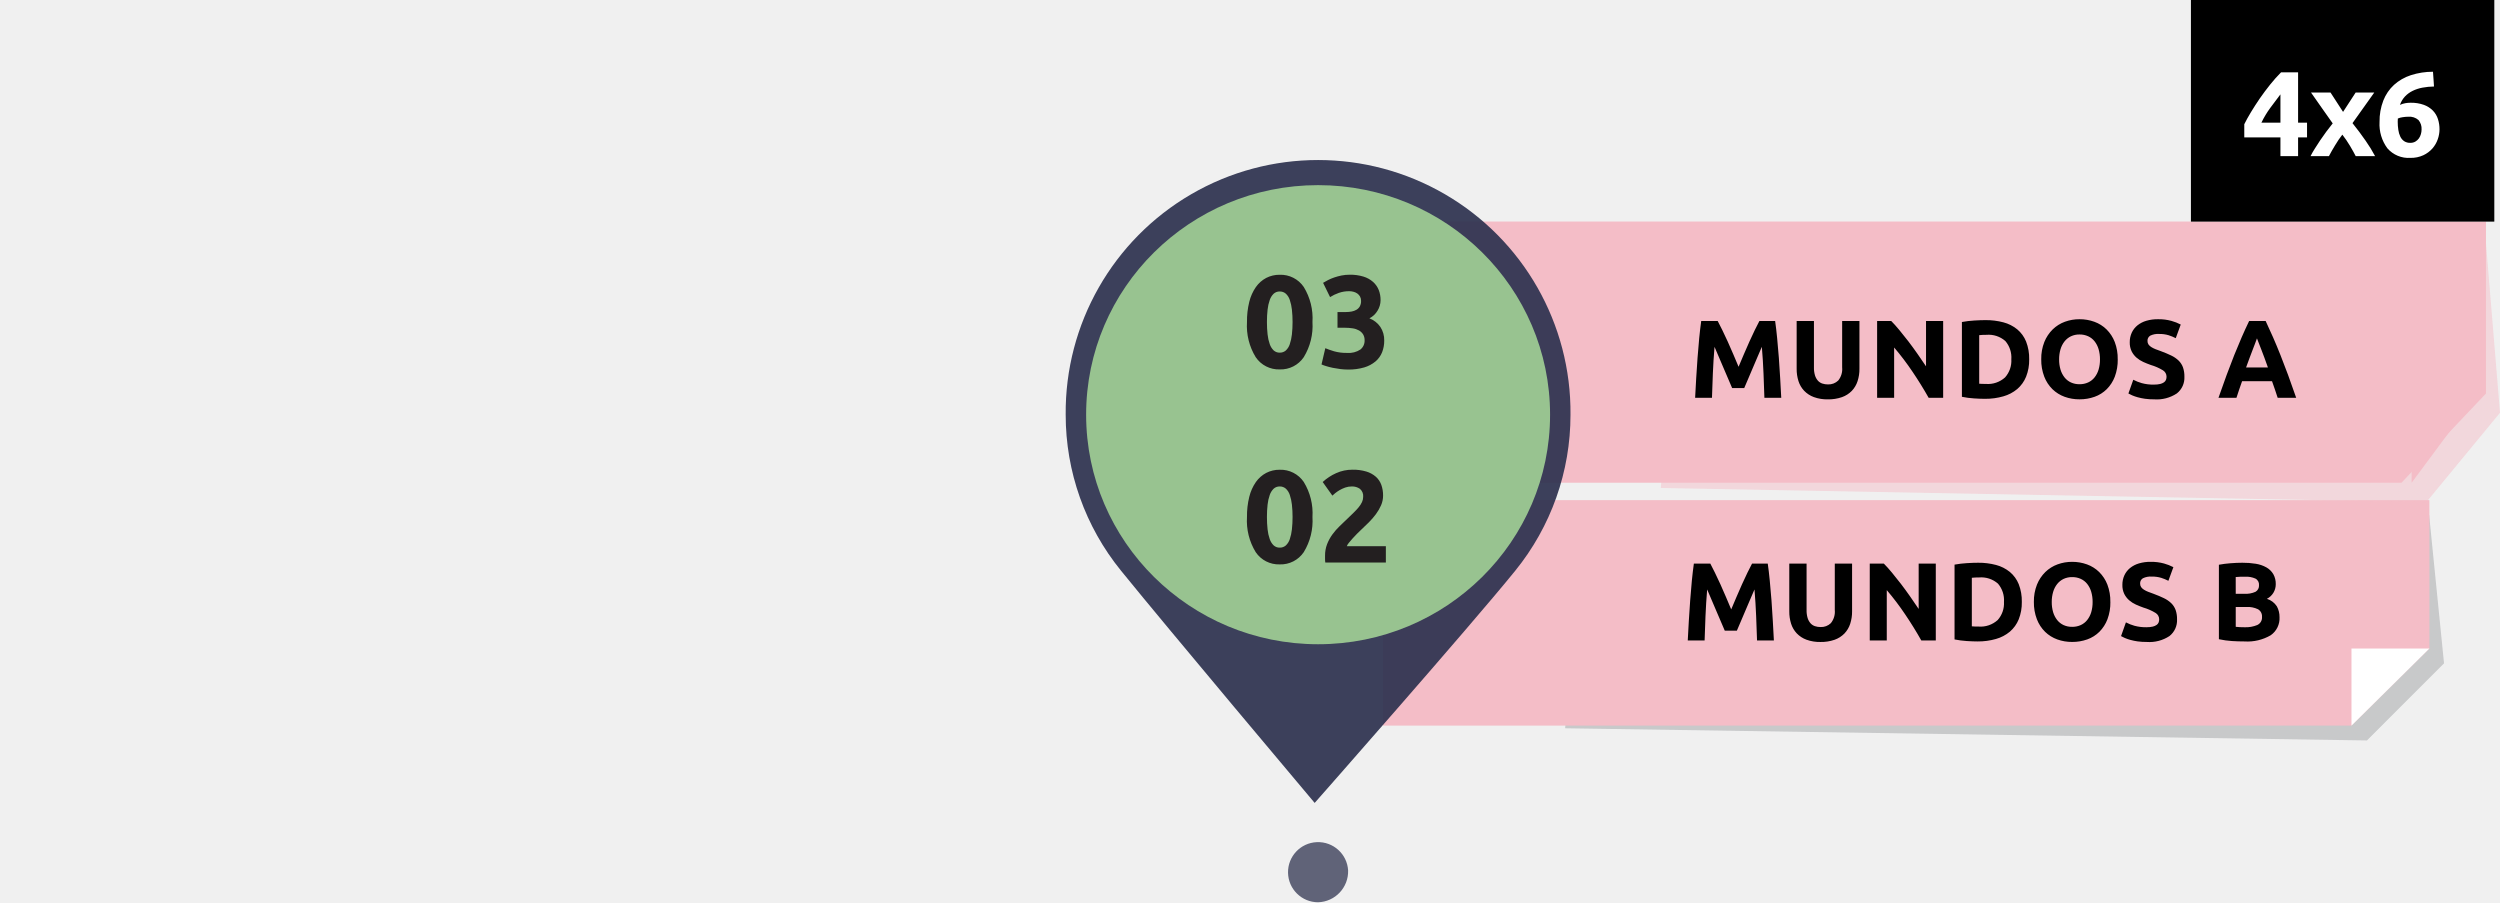
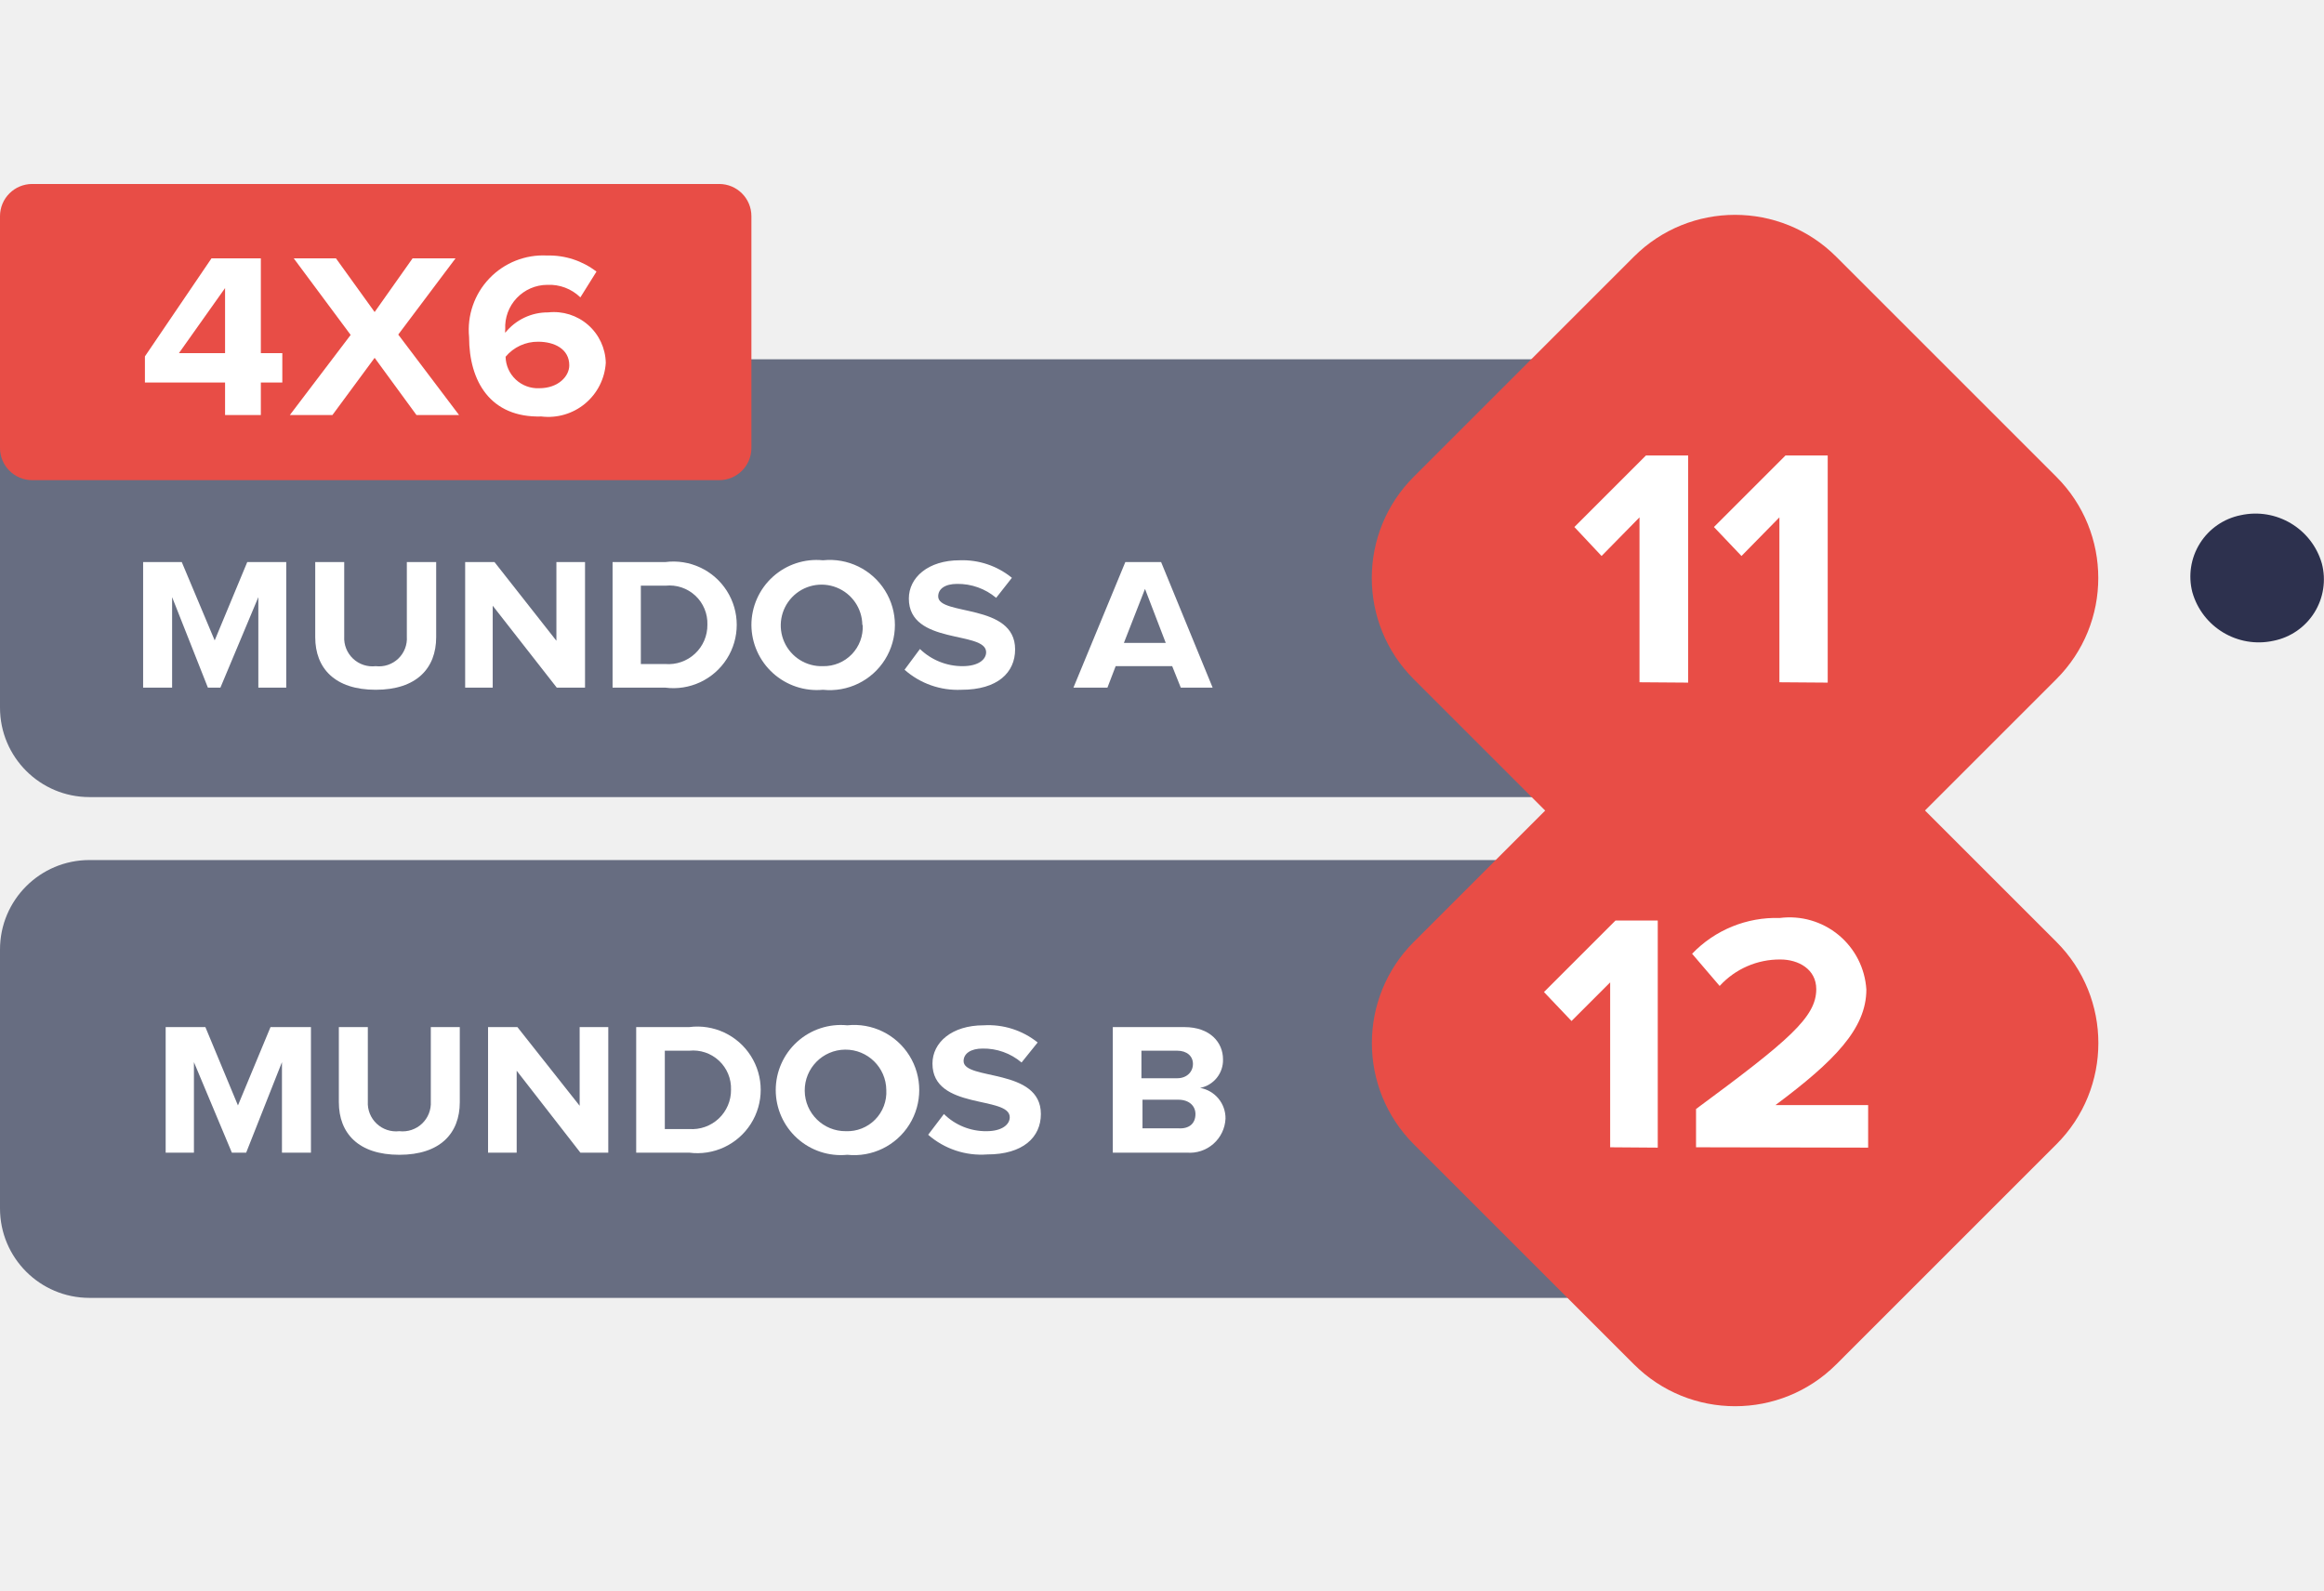
- <svg xmlns="http://www.w3.org/2000/svg" width="248.113" height="89.546" viewBox="0 0 248.113 89.546">
-   <g id="mundos" transform="translate(-425.915 -95.114)">
-     <g id="Group_67" data-name="Group 67" transform="translate(563.163 144.747)">
-       <path id="Path_66" data-name="Path 66" d="M317.14,327.653l-79.576-1.209,2.1-21.17h83.648L324.79,320Z" transform="translate(-219.48 -303.799)" fill="#9fa1a4" opacity="0.5" />
-       <path id="Path_67" data-name="Path 67" d="M325,326.944H228.878V304.566H332.735v14.728Z" transform="translate(-228.878 -304.566)" fill="#f4bdc7" />
-       <path id="Path_68" data-name="Path 68" d="M275.049,311.64v7.651l7.731-7.651Z" transform="translate(-178.923 -296.912)" fill="#fff" />
-     </g>
-     <g id="Group_20" data-name="Group 20" transform="translate(553.75 178.334)" opacity="0.92">
-       <g id="Group_19" data-name="Group 19">
-         <path id="Path_27" data-name="Path 27" d="M374.811,48.227a2.985,2.985,0,1,0-2.982,3.16,3.075,3.075,0,0,0,2.982-3.16Z" transform="translate(-368.851 -45.061)" fill="#2d314e" opacity="0.8" />
-       </g>
-     </g>
-     <g id="Group_42" data-name="Group 42" transform="translate(559.915 117.099)">
-       <path id="Path_55" data-name="Path 55" d="M455.792,46.869l-75.979-1.4,2.008-24.527h79.866L463.1,38Z" transform="translate(-348.987 -19.022)" fill="#f4bdc7" opacity="0.5" />
-       <path id="Path_56" data-name="Path 56" d="M475.459,46.16H371.128V20.233H483.851V37.3Z" transform="translate(-371.128 -20.233)" fill="#f4bdc7" />
-       <path id="Path_57" data-name="Path 57" d="M417.3,27.307v9.951l7.382-9.951Z" transform="translate(-311.958 -11.331)" fill="#f4bdc7" />
-     </g>
-     <g id="Group_44" data-name="Group 44" transform="translate(631.555 95.114)">
-       <g id="Group_43" data-name="Group 43" transform="translate(11.799)">
-         <rect id="Rectangle_26" data-name="Rectangle 26" width="30.11" height="21.994" />
-         <path id="_4x6" data-name="4x6" d="M3.828-6.132q-.468.612-1,1.332a9.147,9.147,0,0,0-.888,1.476H3.828ZM5.58-8.316v4.992h.888V-1.86H5.58V0H3.828V-1.86H.24V-3.168Q.5-3.7.9-4.362T1.782-5.73q.486-.7,1.026-1.374a15,15,0,0,1,1.08-1.212Zm4.464,3.924,1.248-1.92H13.14L10.98-3.276q.72.9,1.308,1.752A14.425,14.425,0,0,1,13.224,0H11.3l-.24-.45q-.144-.27-.324-.564T10.362-1.6q-.2-.294-.39-.534-.18.228-.366.5t-.354.558q-.168.282-.33.558T8.64,0H6.816a7.862,7.862,0,0,1,.4-.708q.252-.408.546-.846t.618-.876q.324-.438.636-.822-.54-.756-1.08-1.53L6.864-6.312H8.8Zm6.468.48a3.579,3.579,0,0,0-.564.048,1.662,1.662,0,0,0-.468.132q0,.048-.006.144t-.006.168a5.287,5.287,0,0,0,.06.816,2.286,2.286,0,0,0,.2.672,1.149,1.149,0,0,0,.384.45,1.049,1.049,0,0,0,.6.162.974.974,0,0,0,.51-.126,1.154,1.154,0,0,0,.348-.318,1.353,1.353,0,0,0,.2-.426,1.656,1.656,0,0,0,.066-.45,1.335,1.335,0,0,0-.306-.942A1.35,1.35,0,0,0,16.512-3.912ZM16.74-5.3a3.7,3.7,0,0,1,1.326.21,2.438,2.438,0,0,1,.894.57,2.148,2.148,0,0,1,.5.84,3.28,3.28,0,0,1,.156,1.02,3.005,3.005,0,0,1-.174.984,2.749,2.749,0,0,1-.528.912,2.766,2.766,0,0,1-.9.672,2.935,2.935,0,0,1-1.29.264,2.782,2.782,0,0,1-2.28-.948,4,4,0,0,1-.78-2.616A5.654,5.654,0,0,1,14.04-5.52,4.187,4.187,0,0,1,15.1-7.074a4.635,4.635,0,0,1,1.668-.96,7.085,7.085,0,0,1,2.2-.342Q19-8,19.02-7.65t.048.738a6.823,6.823,0,0,0-1.146.114,3.8,3.8,0,0,0-.972.318,2.66,2.66,0,0,0-.762.558,2.388,2.388,0,0,0-.5.834,2.22,2.22,0,0,1,.54-.168A3.021,3.021,0,0,1,16.74-5.3Z" transform="translate(5.055 15.497)" fill="#fff" />
-       </g>
-     </g>
-     <ellipse id="Ellipse_10" data-name="Ellipse 10" cx="23.022" cy="22.782" rx="23.022" ry="22.782" transform="translate(533.708 113.488)" fill="#eee9de" />
-     <path id="Path_58" data-name="Path 58" d="M410.8,45.163a25.051,25.051,0,1,0-50.1,0,24.513,24.513,0,0,0,5.5,15.492c4.59,5.668,19.211,23.037,19.211,23.037s15.308-17.369,19.9-23.037A24.53,24.53,0,0,0,410.8,45.163Z" transform="translate(170.979 91.108)" fill="#2d314e" opacity="0.92" />
-     <path id="MUNDOS_A" data-name="MUNDOS A" d="M2.9-7.623q.2.363.457.9T3.9-5.571q.28.622.556,1.27L4.972-3.08,5.489-4.3q.275-.649.555-1.27t.539-1.155q.258-.533.457-.9H8.6q.11.759.2,1.7T8.97-3.966q.071,1.018.132,2.041T9.207,0H7.535Q7.5-1.111,7.447-2.42T7.282-5.06q-.2.462-.44,1.023T6.363-2.915q-.237.561-.456,1.072t-.374.875h-1.2q-.154-.363-.374-.875T3.5-2.915q-.237-.561-.479-1.122T2.585-5.06q-.11,1.331-.165,2.64T2.332,0H.66Q.7-.9.765-1.925T.9-3.966q.072-1.018.165-1.958t.2-1.7ZM13.827.154a3.839,3.839,0,0,1-1.386-.226A2.582,2.582,0,0,1,11.478-.7a2.5,2.5,0,0,1-.561-.957,3.932,3.932,0,0,1-.181-1.227V-7.623h1.716v4.6a2.586,2.586,0,0,0,.1.786,1.449,1.449,0,0,0,.286.528,1.021,1.021,0,0,0,.44.292,1.748,1.748,0,0,0,.566.088,1.387,1.387,0,0,0,1.017-.385,1.8,1.8,0,0,0,.391-1.309v-4.6h1.716v4.741a3.876,3.876,0,0,1-.187,1.232,2.521,2.521,0,0,1-.572.963,2.565,2.565,0,0,1-.979.622A4.055,4.055,0,0,1,13.827.154ZM23.837,0q-.737-1.309-1.6-2.585a26.271,26.271,0,0,0-1.826-2.409V0H18.722V-7.623h1.4q.363.363.8.891t.9,1.127q.457.6.907,1.243t.847,1.237v-4.5h1.7V0Zm5.016-1.4q.121.011.28.017t.38.005a2.531,2.531,0,0,0,1.909-.649,2.486,2.486,0,0,0,.621-1.793,2.517,2.517,0,0,0-.594-1.815,2.514,2.514,0,0,0-1.881-.616q-.176,0-.363.006a3.431,3.431,0,0,0-.352.027Zm4.961-2.42a4.456,4.456,0,0,1-.308,1.727,3.2,3.2,0,0,1-.875,1.221,3.73,3.73,0,0,1-1.381.726A6.4,6.4,0,0,1,29.425.1Q28.963.1,28.347.06A8.807,8.807,0,0,1,27.137-.1V-7.524a10.109,10.109,0,0,1,1.238-.148q.643-.039,1.105-.038a6.676,6.676,0,0,1,1.777.22,3.634,3.634,0,0,1,1.369.693,3.08,3.08,0,0,1,.88,1.21A4.584,4.584,0,0,1,33.814-3.817Zm2.97,0A3.465,3.465,0,0,0,36.922-2.8a2.312,2.312,0,0,0,.4.775,1.753,1.753,0,0,0,.632.5,1.993,1.993,0,0,0,.858.176,2,2,0,0,0,.852-.176,1.741,1.741,0,0,0,.638-.5,2.312,2.312,0,0,0,.4-.775,3.465,3.465,0,0,0,.138-1.012,3.521,3.521,0,0,0-.138-1.017,2.305,2.305,0,0,0-.4-.781,1.741,1.741,0,0,0-.638-.5,2,2,0,0,0-.852-.176,1.942,1.942,0,0,0-.858.182,1.808,1.808,0,0,0-.632.506,2.305,2.305,0,0,0-.4.781A3.48,3.48,0,0,0,36.784-3.817Zm5.819,0A4.691,4.691,0,0,1,42.312-2.1a3.54,3.54,0,0,1-.8,1.243,3.274,3.274,0,0,1-1.2.754,4.376,4.376,0,0,1-1.5.253A4.264,4.264,0,0,1,37.334-.1a3.389,3.389,0,0,1-1.21-.754A3.523,3.523,0,0,1,35.31-2.1a4.613,4.613,0,0,1-.3-1.721,4.466,4.466,0,0,1,.308-1.721,3.668,3.668,0,0,1,.83-1.248,3.415,3.415,0,0,1,1.21-.759A4.155,4.155,0,0,1,38.808-7.8a4.264,4.264,0,0,1,1.474.253,3.352,3.352,0,0,1,1.21.759,3.58,3.58,0,0,1,.814,1.248A4.613,4.613,0,0,1,42.6-3.817Zm3.608,2.508a2.475,2.475,0,0,0,.6-.061,1.105,1.105,0,0,0,.38-.165.552.552,0,0,0,.2-.247.882.882,0,0,0,.055-.319.737.737,0,0,0-.352-.622,5.03,5.03,0,0,0-1.21-.533q-.374-.132-.748-.3a2.757,2.757,0,0,1-.671-.429,2.052,2.052,0,0,1-.484-.627,1.964,1.964,0,0,1-.187-.9,2.22,2.22,0,0,1,.2-.951,2.031,2.031,0,0,1,.561-.721,2.567,2.567,0,0,1,.88-.457A3.95,3.95,0,0,1,46.6-7.8a4.748,4.748,0,0,1,1.331.165,4.756,4.756,0,0,1,.924.363l-.495,1.353a4.688,4.688,0,0,0-.709-.292,3.072,3.072,0,0,0-.941-.126,1.725,1.725,0,0,0-.885.17.575.575,0,0,0-.27.523.6.6,0,0,0,.1.352.962.962,0,0,0,.281.258,2.468,2.468,0,0,0,.418.209q.236.093.522.192.594.22,1.034.435a2.761,2.761,0,0,1,.731.5,1.813,1.813,0,0,1,.435.671,2.7,2.7,0,0,1,.143.935,1.986,1.986,0,0,1-.748,1.655,3.61,3.61,0,0,1-2.255.589A6.248,6.248,0,0,1,45.3.094a5.892,5.892,0,0,1-.721-.149,4.133,4.133,0,0,1-.539-.187,4.092,4.092,0,0,1-.379-.187l.484-1.364a4.315,4.315,0,0,0,.841.336A4.365,4.365,0,0,0,46.211-1.309ZM58.476,0q-.121-.4-.27-.814t-.292-.836h-2.97q-.143.418-.292.836T54.384,0H52.6q.429-1.232.814-2.277t.754-1.969Q54.538-5.17,54.9-6t.743-1.623h1.639q.374.792.737,1.623t.731,1.754q.368.924.754,1.969T60.313,0ZM56.419-5.9q-.055.165-.165.451L56-4.785q-.143.374-.313.825t-.347.946h2.167q-.176-.5-.341-.946t-.313-.825q-.148-.374-.258-.66T56.419-5.9Z" transform="translate(593.488 134.595)" />
-     <path id="MUNDOS_B" data-name="MUNDOS B" d="M2.9-7.623q.2.363.457.9T3.9-5.571q.28.622.556,1.27L4.972-3.08,5.489-4.3q.275-.649.555-1.27t.539-1.155q.258-.533.457-.9H8.6q.11.759.2,1.7T8.97-3.966q.071,1.018.132,2.041T9.207,0H7.535Q7.5-1.111,7.447-2.42T7.282-5.06q-.2.462-.44,1.023T6.363-2.915q-.237.561-.456,1.072t-.374.875h-1.2q-.154-.363-.374-.875T3.5-2.915q-.237-.561-.479-1.122T2.585-5.06q-.11,1.331-.165,2.64T2.332,0H.66Q.7-.9.765-1.925T.9-3.966q.072-1.018.165-1.958t.2-1.7ZM13.827.154a3.839,3.839,0,0,1-1.386-.226A2.582,2.582,0,0,1,11.478-.7a2.5,2.5,0,0,1-.561-.957,3.932,3.932,0,0,1-.181-1.227V-7.623h1.716v4.6a2.586,2.586,0,0,0,.1.786,1.449,1.449,0,0,0,.286.528,1.021,1.021,0,0,0,.44.292,1.748,1.748,0,0,0,.566.088,1.387,1.387,0,0,0,1.017-.385,1.8,1.8,0,0,0,.391-1.309v-4.6h1.716v4.741a3.876,3.876,0,0,1-.187,1.232,2.521,2.521,0,0,1-.572.963,2.565,2.565,0,0,1-.979.622A4.055,4.055,0,0,1,13.827.154ZM23.837,0q-.737-1.309-1.6-2.585a26.271,26.271,0,0,0-1.826-2.409V0H18.722V-7.623h1.4q.363.363.8.891t.9,1.127q.457.6.907,1.243t.847,1.237v-4.5h1.7V0Zm5.016-1.4q.121.011.28.017t.38.005a2.531,2.531,0,0,0,1.909-.649,2.486,2.486,0,0,0,.621-1.793,2.517,2.517,0,0,0-.594-1.815,2.514,2.514,0,0,0-1.881-.616q-.176,0-.363.006a3.431,3.431,0,0,0-.352.027Zm4.961-2.42a4.456,4.456,0,0,1-.308,1.727,3.2,3.2,0,0,1-.875,1.221,3.73,3.73,0,0,1-1.381.726A6.4,6.4,0,0,1,29.425.1Q28.963.1,28.347.06A8.807,8.807,0,0,1,27.137-.1V-7.524a10.109,10.109,0,0,1,1.238-.148q.643-.039,1.105-.038a6.676,6.676,0,0,1,1.777.22,3.634,3.634,0,0,1,1.369.693,3.08,3.08,0,0,1,.88,1.21A4.584,4.584,0,0,1,33.814-3.817Zm2.97,0A3.465,3.465,0,0,0,36.922-2.8a2.312,2.312,0,0,0,.4.775,1.753,1.753,0,0,0,.632.5,1.993,1.993,0,0,0,.858.176,2,2,0,0,0,.852-.176,1.741,1.741,0,0,0,.638-.5,2.312,2.312,0,0,0,.4-.775,3.465,3.465,0,0,0,.138-1.012,3.521,3.521,0,0,0-.138-1.017,2.305,2.305,0,0,0-.4-.781,1.741,1.741,0,0,0-.638-.5,2,2,0,0,0-.852-.176,1.942,1.942,0,0,0-.858.182,1.808,1.808,0,0,0-.632.506,2.305,2.305,0,0,0-.4.781A3.48,3.48,0,0,0,36.784-3.817Zm5.819,0A4.691,4.691,0,0,1,42.312-2.1a3.54,3.54,0,0,1-.8,1.243,3.274,3.274,0,0,1-1.2.754,4.376,4.376,0,0,1-1.5.253A4.264,4.264,0,0,1,37.334-.1a3.389,3.389,0,0,1-1.21-.754A3.523,3.523,0,0,1,35.31-2.1a4.613,4.613,0,0,1-.3-1.721,4.466,4.466,0,0,1,.308-1.721,3.668,3.668,0,0,1,.83-1.248,3.415,3.415,0,0,1,1.21-.759A4.155,4.155,0,0,1,38.808-7.8a4.264,4.264,0,0,1,1.474.253,3.352,3.352,0,0,1,1.21.759,3.58,3.58,0,0,1,.814,1.248A4.613,4.613,0,0,1,42.6-3.817Zm3.608,2.508a2.475,2.475,0,0,0,.6-.061,1.105,1.105,0,0,0,.38-.165.552.552,0,0,0,.2-.247.882.882,0,0,0,.055-.319.737.737,0,0,0-.352-.622,5.03,5.03,0,0,0-1.21-.533q-.374-.132-.748-.3a2.757,2.757,0,0,1-.671-.429,2.052,2.052,0,0,1-.484-.627,1.964,1.964,0,0,1-.187-.9,2.22,2.22,0,0,1,.2-.951,2.031,2.031,0,0,1,.561-.721,2.567,2.567,0,0,1,.88-.457A3.95,3.95,0,0,1,46.6-7.8a4.748,4.748,0,0,1,1.331.165,4.756,4.756,0,0,1,.924.363l-.495,1.353a4.688,4.688,0,0,0-.709-.292,3.072,3.072,0,0,0-.941-.126,1.725,1.725,0,0,0-.885.17.575.575,0,0,0-.27.523.6.6,0,0,0,.1.352.962.962,0,0,0,.281.258,2.468,2.468,0,0,0,.418.209q.236.093.522.192.594.22,1.034.435a2.761,2.761,0,0,1,.731.5,1.813,1.813,0,0,1,.435.671,2.7,2.7,0,0,1,.143.935,1.986,1.986,0,0,1-.748,1.655,3.61,3.61,0,0,1-2.255.589A6.248,6.248,0,0,1,45.3.094a5.892,5.892,0,0,1-.721-.149,4.133,4.133,0,0,1-.539-.187,4.092,4.092,0,0,1-.379-.187l.484-1.364a4.315,4.315,0,0,0,.841.336A4.365,4.365,0,0,0,46.211-1.309ZM55.913.1Q55.286.1,54.665.06a8.824,8.824,0,0,1-1.292-.181V-7.513a10.977,10.977,0,0,1,1.155-.148q.627-.049,1.166-.049a7.941,7.941,0,0,1,1.336.1,3.165,3.165,0,0,1,1.051.358,1.873,1.873,0,0,1,.688.665,1.946,1.946,0,0,1,.247,1.017,1.615,1.615,0,0,1-.88,1.441,1.8,1.8,0,0,1,.99.748,2.152,2.152,0,0,1,.264,1.067,2.049,2.049,0,0,1-.875,1.8A4.583,4.583,0,0,1,55.913.1Zm-.869-3.421v1.969q.187.022.407.033t.484.011a2.973,2.973,0,0,0,1.243-.22.816.816,0,0,0,.473-.814.8.8,0,0,0-.4-.754,2.32,2.32,0,0,0-1.133-.225Zm0-1.309h.836a2.329,2.329,0,0,0,1.133-.2.7.7,0,0,0,.341-.655A.672.672,0,0,0,57-6.138a2.262,2.262,0,0,0-1.034-.187q-.22,0-.473.005t-.451.028Z" transform="translate(592.757 158.674)" />
-     <ellipse id="Ellipse_11" data-name="Ellipse 11" cx="23.022" cy="22.782" rx="23.022" ry="22.782" transform="translate(533.708 113.488)" fill="#98c390" />
-     <path id="_03" data-name="03" d="M6.942-4.524a5.974,5.974,0,0,1-.865,3.49A2.768,2.768,0,0,1,3.692.182,2.768,2.768,0,0,1,1.307-1.033a5.974,5.974,0,0,1-.865-3.49,7.953,7.953,0,0,1,.227-2,4.408,4.408,0,0,1,.656-1.469A2.926,2.926,0,0,1,2.353-8.9a2.851,2.851,0,0,1,1.339-.312A2.768,2.768,0,0,1,6.077-8,5.948,5.948,0,0,1,6.942-4.524Zm-1.976,0A10.577,10.577,0,0,0,4.9-5.753a4.421,4.421,0,0,0-.208-.955,1.483,1.483,0,0,0-.39-.624.883.883,0,0,0-.611-.221.859.859,0,0,0-.6.221,1.573,1.573,0,0,0-.39.624,4.159,4.159,0,0,0-.214.955,10.577,10.577,0,0,0-.065,1.229,10.748,10.748,0,0,0,.065,1.235,4.167,4.167,0,0,0,.214.962,1.573,1.573,0,0,0,.39.624.859.859,0,0,0,.6.221A.883.883,0,0,0,4.3-1.7a1.483,1.483,0,0,0,.39-.624A4.428,4.428,0,0,0,4.9-3.289,10.748,10.748,0,0,0,4.966-4.524Zm5.5,4.719A6.405,6.405,0,0,1,9.724.149Q9.334.1,8.97.026T8.307-.143a3.819,3.819,0,0,1-.468-.169l.377-1.612q.338.143.865.306a4.491,4.491,0,0,0,1.307.162A2.072,2.072,0,0,0,11.7-1.794a1.112,1.112,0,0,0,.416-.91,1.1,1.1,0,0,0-.149-.592,1.143,1.143,0,0,0-.409-.39,1.819,1.819,0,0,0-.618-.208,4.71,4.71,0,0,0-.76-.059H9.425v-1.56h.858a2.879,2.879,0,0,0,.552-.052,1.475,1.475,0,0,0,.475-.175.919.919,0,0,0,.332-.338,1.069,1.069,0,0,0,.123-.54.85.85,0,0,0-.1-.429.934.934,0,0,0-.266-.3,1.162,1.162,0,0,0-.377-.175,1.648,1.648,0,0,0-.436-.059,3.06,3.06,0,0,0-1.033.169,4.315,4.315,0,0,0-.865.416L7.995-8.411q.208-.13.488-.273a4.811,4.811,0,0,1,.618-.26,5.643,5.643,0,0,1,.721-.195,4.071,4.071,0,0,1,.813-.078,4.444,4.444,0,0,1,1.372.188,2.578,2.578,0,0,1,.956.533,2.148,2.148,0,0,1,.559.806A2.722,2.722,0,0,1,13.7-6.682a1.99,1.99,0,0,1-.3,1.034,1.972,1.972,0,0,1-.806.76,2.335,2.335,0,0,1,1.085.852,2.362,2.362,0,0,1,.384,1.359,3.1,3.1,0,0,1-.208,1.15,2.32,2.32,0,0,1-.65.91,3.119,3.119,0,0,1-1.125.6A5.425,5.425,0,0,1,10.465.195Z" transform="translate(549.23 131.595)" fill="#231f20" />
-     <path id="_02" data-name="02" d="M6.942-4.524a5.974,5.974,0,0,1-.865,3.49A2.768,2.768,0,0,1,3.692.182,2.768,2.768,0,0,1,1.307-1.033a5.974,5.974,0,0,1-.865-3.49,7.953,7.953,0,0,1,.227-2,4.408,4.408,0,0,1,.656-1.469A2.926,2.926,0,0,1,2.353-8.9a2.851,2.851,0,0,1,1.339-.312A2.768,2.768,0,0,1,6.077-8,5.948,5.948,0,0,1,6.942-4.524Zm-1.976,0A10.577,10.577,0,0,0,4.9-5.753a4.421,4.421,0,0,0-.208-.955,1.483,1.483,0,0,0-.39-.624.883.883,0,0,0-.611-.221.859.859,0,0,0-.6.221,1.573,1.573,0,0,0-.39.624,4.159,4.159,0,0,0-.214.955,10.577,10.577,0,0,0-.065,1.229,10.748,10.748,0,0,0,.065,1.235,4.167,4.167,0,0,0,.214.962,1.573,1.573,0,0,0,.39.624.859.859,0,0,0,.6.221A.883.883,0,0,0,4.3-1.7a1.483,1.483,0,0,0,.39-.624A4.428,4.428,0,0,0,4.9-3.289,10.748,10.748,0,0,0,4.966-4.524Zm8.983-2.119a2.385,2.385,0,0,1-.195.949,4.382,4.382,0,0,1-.507.877,7.191,7.191,0,0,1-.7.813q-.39.39-.767.741-.2.182-.422.409t-.436.462q-.208.234-.371.435a1.081,1.081,0,0,0-.2.332h3.874V0H8.216A2.1,2.1,0,0,1,8.19-.364V-.676a3.141,3.141,0,0,1,.2-1.144,4.277,4.277,0,0,1,.527-.968,6.1,6.1,0,0,1,.734-.839q.409-.39.813-.78.312-.3.585-.566a6.447,6.447,0,0,0,.481-.52A2.373,2.373,0,0,0,11.856-6a1.215,1.215,0,0,0,.117-.514.927.927,0,0,0-.325-.806,1.343,1.343,0,0,0-.806-.234,1.916,1.916,0,0,0-.656.11,3.322,3.322,0,0,0-.559.26,3.442,3.442,0,0,0-.436.3q-.182.149-.273.241L7.956-7.995a4.906,4.906,0,0,1,1.332-.878,3.907,3.907,0,0,1,1.632-.344,4.527,4.527,0,0,1,1.365.182,2.552,2.552,0,0,1,.943.514,1.991,1.991,0,0,1,.546.806A3.076,3.076,0,0,1,13.949-6.643Z" transform="translate(549.23 150.946)" fill="#231f20" />
-     <g id="Group_66" data-name="Group 66" transform="translate(-490.716 -151)">
-       <rect id="Rectangle_41" data-name="Rectangle 41" width="106" height="56" transform="translate(916.631 263)" fill="none" />
+ <svg xmlns="http://www.w3.org/2000/svg" width="140" height="95.826" viewBox="0 0 64.95 34.17">
+   <defs>
+     <style>.cls-1{fill:#676d81;}.cls-2{fill:#fff;}.cls-3{fill:#e84d46;}.cls-4{fill:#2d314e;}</style>
+   </defs>
+   <g id="Layer_2" data-name="Layer 2">
+     <g id="Layer_1-2" data-name="Layer 1">
+       <rect class="cls-1" y="18.9" width="46.43" height="12.24" rx="2.5" />
+       <path class="cls-2" d="M7.88,27.08V24.55l-1,2.53H6.48L5.42,24.55v2.53H4.63V23.57H5.74l.91,2.19.91-2.19H8.69v3.51Z" />
+       <path class="cls-2" d="M9.47,25.67v-2.1h.81v2.08a.79.79,0,0,0,.88.83.79.79,0,0,0,.88-.83V23.57h.81v2.1c0,.87-.55,1.47-1.69,1.47S9.47,26.54,9.47,25.67Z" />
+       <path class="cls-2" d="M16.22,27.08l-1.78-2.29v2.29h-.8V23.57h.82l1.74,2.2v-2.2H17v3.51Z" />
+       <path class="cls-2" d="M17.78,27.08V23.57h1.48a1.77,1.77,0,1,1,0,3.51Zm2.65-1.76a1.06,1.06,0,0,0-1.17-1.09h-.68v2.19h.68A1.09,1.09,0,0,0,20.43,25.32Z" />
+       <path class="cls-2" d="M21.68,25.33a1.82,1.82,0,0,1,2-1.81,1.82,1.82,0,1,1,0,3.62A1.82,1.82,0,0,1,21.68,25.33Zm3.09,0a1.14,1.14,0,1,0-1.13,1.15A1.09,1.09,0,0,0,24.77,25.33Z" />
+       <path class="cls-2" d="M25.94,26.58l.44-.58a1.67,1.67,0,0,0,1.19.48c.44,0,.65-.19.65-.39,0-.61-2.16-.19-2.16-1.5,0-.59.54-1.07,1.43-1.07A2.2,2.2,0,0,1,29,24l-.45.56a1.64,1.64,0,0,0-1.09-.39c-.33,0-.53.14-.53.35,0,.55,2.16.18,2.16,1.48,0,.65-.5,1.13-1.5,1.13A2.25,2.25,0,0,1,25.94,26.58Z" />
+       <path class="cls-2" d="M31.1,27.08V23.57h2c.72,0,1.08.43,1.08.9a.79.79,0,0,1-.64.8.86.86,0,0,1,.71.86,1,1,0,0,1-1.08.95Zm2.24-2.48c0-.22-.17-.37-.44-.37h-1V25h1C33.17,25,33.34,24.82,33.34,24.6ZM33.41,26c0-.22-.17-.4-.48-.4h-1v.8h1C33.23,26.42,33.41,26.27,33.41,26Z" />
+       <rect class="cls-1" y="4.9" width="46.43" height="12.24" rx="2.5" />
+       <path class="cls-2" d="M7.22,14.08V11.55L6.16,14.08H5.81l-1-2.53v2.53H4V10.57H5.08L6,12.76l.91-2.19H8v3.51Z" />
+       <path class="cls-2" d="M8.81,12.67v-2.1h.81v2.08a.79.79,0,0,0,.88.83.78.78,0,0,0,.87-.83V10.57h.82v2.1c0,.87-.55,1.47-1.69,1.47S8.81,13.54,8.81,12.67Z" />
+       <path class="cls-2" d="M15.56,14.08l-1.79-2.29v2.29H13V10.57h.82l1.73,2.2v-2.2h.8v3.51Z" />
+       <path class="cls-2" d="M17.12,14.08V10.57h1.47a1.77,1.77,0,1,1,0,3.51Zm2.65-1.76a1.06,1.06,0,0,0-1.17-1.09h-.69v2.19h.68A1.09,1.09,0,0,0,19.77,12.32Z" />
+       <path class="cls-2" d="M21,12.33a1.82,1.82,0,0,1,2-1.81,1.82,1.82,0,1,1,0,3.62A1.83,1.83,0,0,1,21,12.33Zm3.1,0A1.14,1.14,0,1,0,23,13.48,1.09,1.09,0,0,0,24.11,12.33Z" />
+       <path class="cls-2" d="M25.28,13.58l.43-.58a1.71,1.71,0,0,0,1.19.48c.45,0,.66-.19.66-.39,0-.61-2.16-.19-2.16-1.5,0-.59.54-1.07,1.42-1.07a2.18,2.18,0,0,1,1.46.49l-.44.56a1.66,1.66,0,0,0-1.09-.39c-.34,0-.53.14-.53.35,0,.55,2.15.18,2.15,1.48,0,.65-.49,1.13-1.5,1.13A2.24,2.24,0,0,1,25.28,13.58Z" />
+       <path class="cls-2" d="M33,14.08l-.24-.6H31.18l-.23.6H30l1.45-3.51h1l1.44,3.51Zm-1-2.76-.59,1.51h1.17Z" />
+       <rect class="cls-3" x="40.14" y="2.67" width="16.7" height="16.7" rx="4" transform="translate(6.41 37.51) rotate(-45)" />
+       <path class="cls-2" d="M45.82,13.93V9.32L44.76,10.4,44,9.59l2-2h1.18v6.35Z" />
+       <path class="cls-2" d="M49.73,13.93V9.32L48.67,10.4l-.77-.81,2-2h1.18v6.35Z" />
+       <path class="cls-4" d="M61.27,11.41a1.75,1.75,0,0,1,1.35-2.15,1.93,1.93,0,0,1,2.27,1.35,1.75,1.75,0,0,1-1.35,2.16,1.93,1.93,0,0,1-2.27-1.36" />
+       <rect class="cls-3" width="21" height="8.28" rx="0.9" />
+       <path class="cls-2" d="M6.29,6.46V5.55H4.05V4.82L5.91,2.08H7.29V4.73h.6v.82h-.6v.91Zm0-3.55L5,4.73H6.29Z" />
+       <path class="cls-2" d="M11.64,6.46l-1.17-1.6L9.29,6.46H8.1L9.8,4.22,8.21,2.08H9.39l1.08,1.5,1.06-1.5h1.2l-1.6,2.13,1.7,2.25Z" />
+       <path class="cls-2" d="M13.11,4.28A2.08,2.08,0,0,1,15.29,2a2.17,2.17,0,0,1,1.38.45l-.45.72a1.24,1.24,0,0,0-.93-.35,1.18,1.18,0,0,0-1.17,1.24.34.34,0,0,0,0,.1,1.52,1.52,0,0,1,1.2-.57A1.45,1.45,0,0,1,16.93,5a1.61,1.61,0,0,1-1.8,1.5C13.7,6.54,13.11,5.51,13.11,4.28Zm2.8.79c0-.46-.42-.66-.87-.66a1.17,1.17,0,0,0-.91.42.9.9,0,0,0,.94.88C15.61,5.71,15.91,5.37,15.91,5.07Z" />
+       <rect class="cls-3" x="40.14" y="15.67" width="16.7" height="16.7" rx="4" transform="translate(-2.78 41.32) rotate(-45)" />
+       <path class="cls-2" d="M45,26.93V22.32L43.92,23.4l-.77-.81,2-2h1.18v6.35Z" />
+       <path class="cls-2" d="M47.4,26.93V25.86c2.6-1.92,3.36-2.57,3.36-3.35,0-.56-.5-.83-1-.83a2.27,2.27,0,0,0-1.7.74l-.77-.9a3.25,3.25,0,0,1,2.45-1,2.15,2.15,0,0,1,2.42,2c0,1.09-.89,2-2.54,3.23h2.59v1.19Z" />
    </g>
  </g>
</svg>
